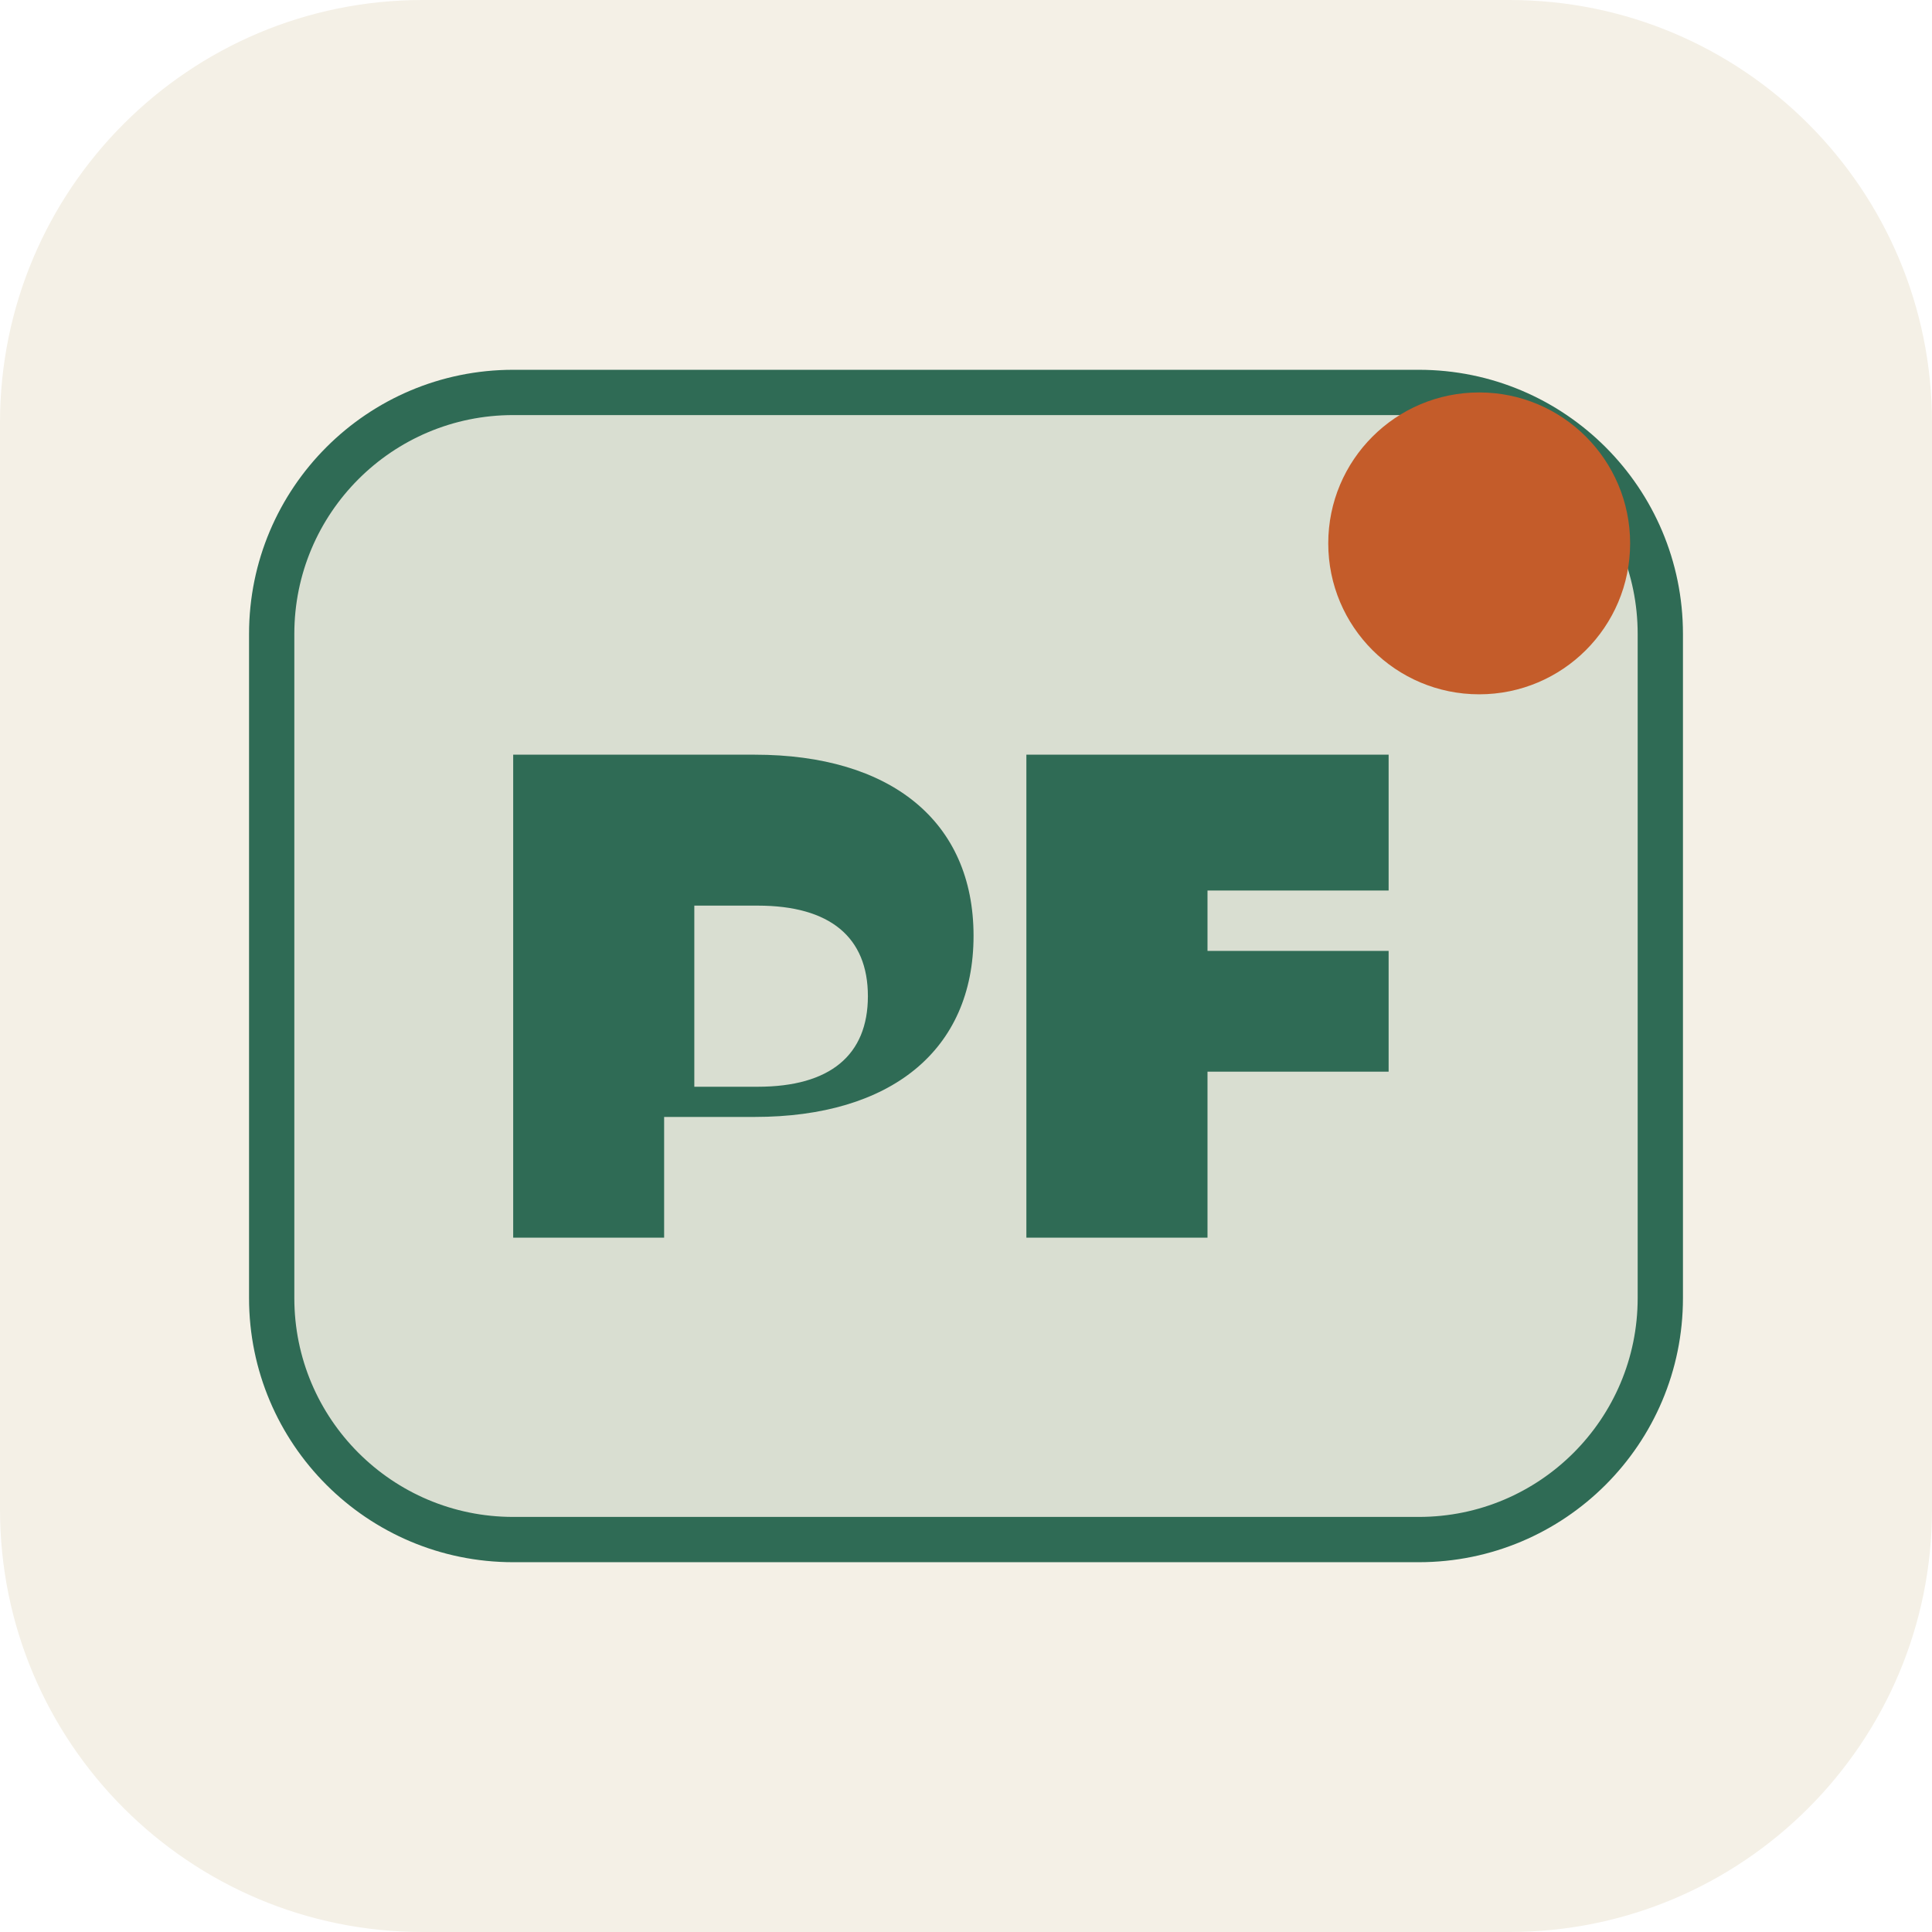
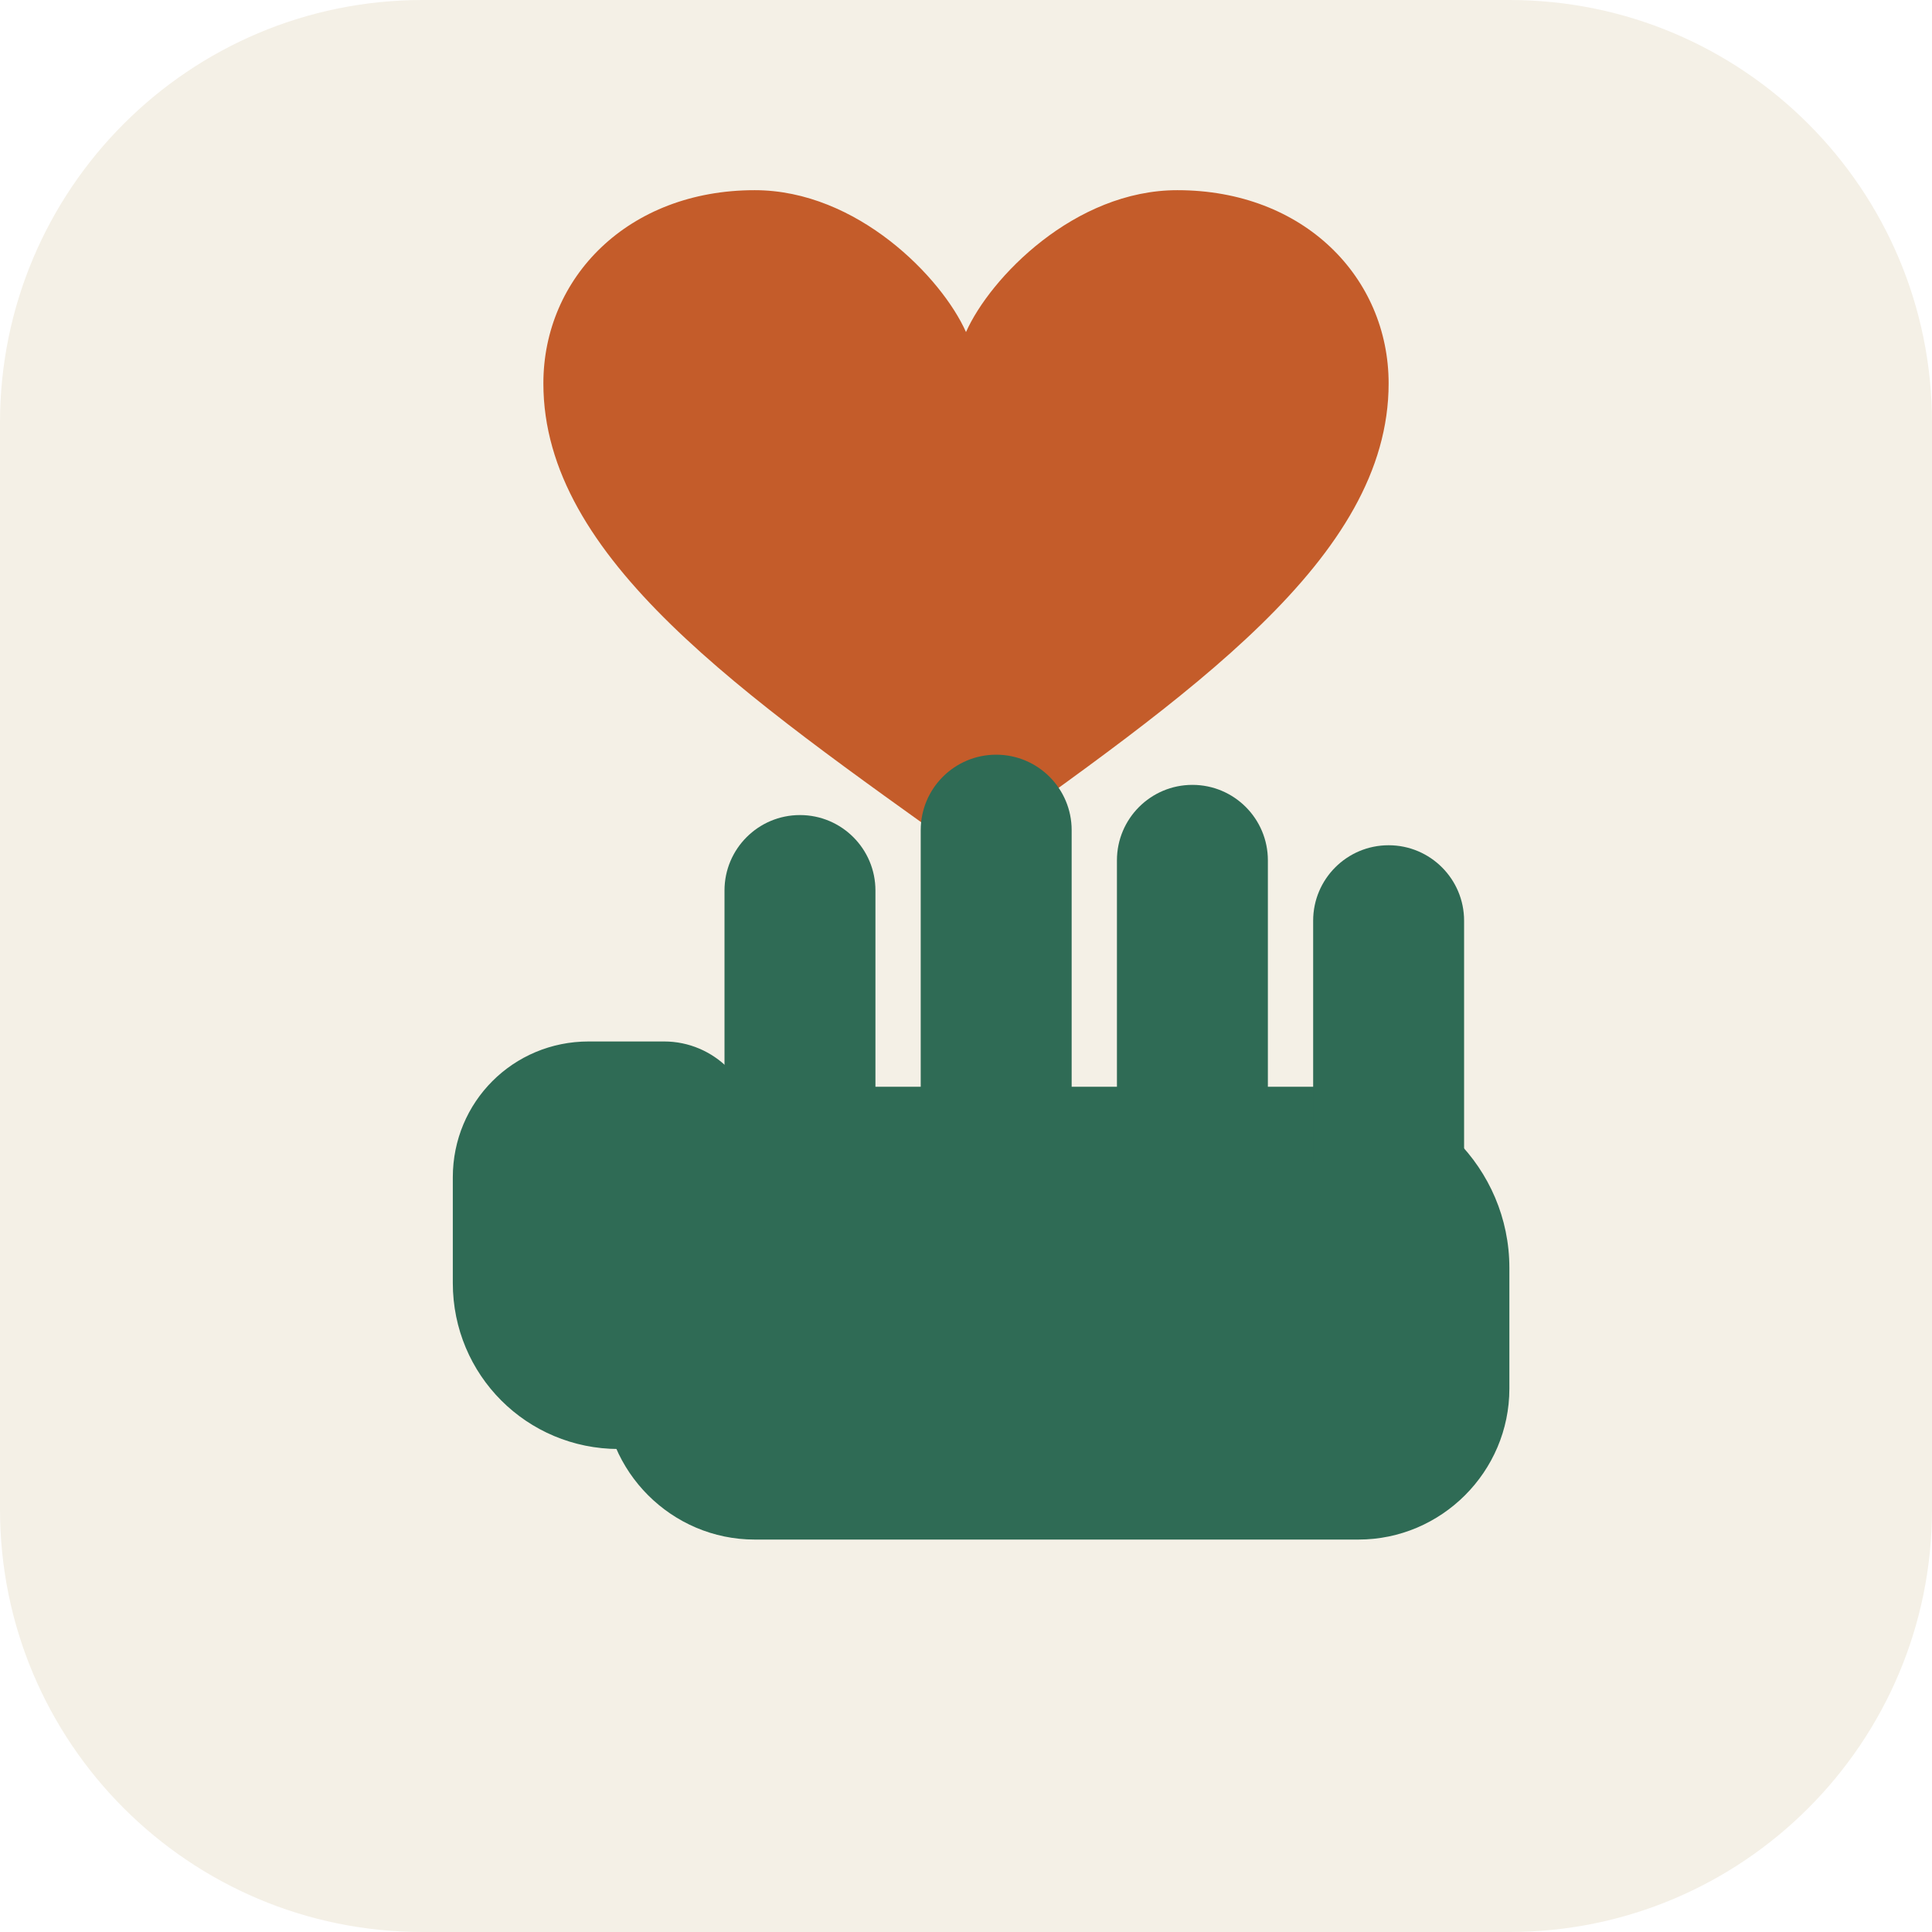
<svg xmlns="http://www.w3.org/2000/svg" viewBox="0 0 128 128" fill="none">
  <rect width="128" height="128" rx="28" fill="#F4F0E6" />
-   <rect x="18" y="26" width="92" height="76" rx="16" fill="#2F6B55" fill-opacity="0.14" stroke="#2F6B55" stroke-width="3" />
-   <path d="M34 82V50h16c9 0 14.5 4.4 14.5 12S59 74 50 74H44v8H34zm12-22v12h4.2c4.8 0 7.3-2.1 7.3-6s-2.5-6-7.3-6H46zM68 82V50h24v9H80v4h12v8H80v11H68z" fill="#2F6B55" />
-   <circle cx="98" cy="36" r="10" fill="#C45C2A" />
+   <path fill="#C45C2A" d="M64 22c-1.6-3.6-7.2-9.4-14-9.4C41.6 12.6 36 18.4 36 25.4c0 11.6 13.2 20.6 28 31.2 14.8-10.6 28-19.6 28-31.2 0-7-5.6-12.8-14-12.8C71.2 12.6 65.6 18.4 64 22z" />
+   <path fill="#2F6B55" d="M40 84c0-6.6 5.4-12 12-12h36c6.6 0 12 5.4 12 12v8c0 5.5-4.5 10-10 10H50c-5.5 0-10-4.5-10-10v-8z" />
+   <path fill="#2F6B55" d="M30 78c0-5 4-9 9-9h5c3.3 0 6 2.7 6 6v16c0 2.8-2.2 5-5 5h-4c-6.1 0-11-4.9-11-11V78z" />
+   <rect x="48" y="54" width="10" height="28" rx="5" fill="#2F6B55" />
+   <rect x="61" y="50" width="10" height="32" rx="5" fill="#2F6B55" />
+   <rect x="74" y="52" width="10" height="30" rx="5" fill="#2F6B55" />
+   <rect x="87" y="56" width="10" height="26" rx="5" fill="#2F6B55" />
</svg>
